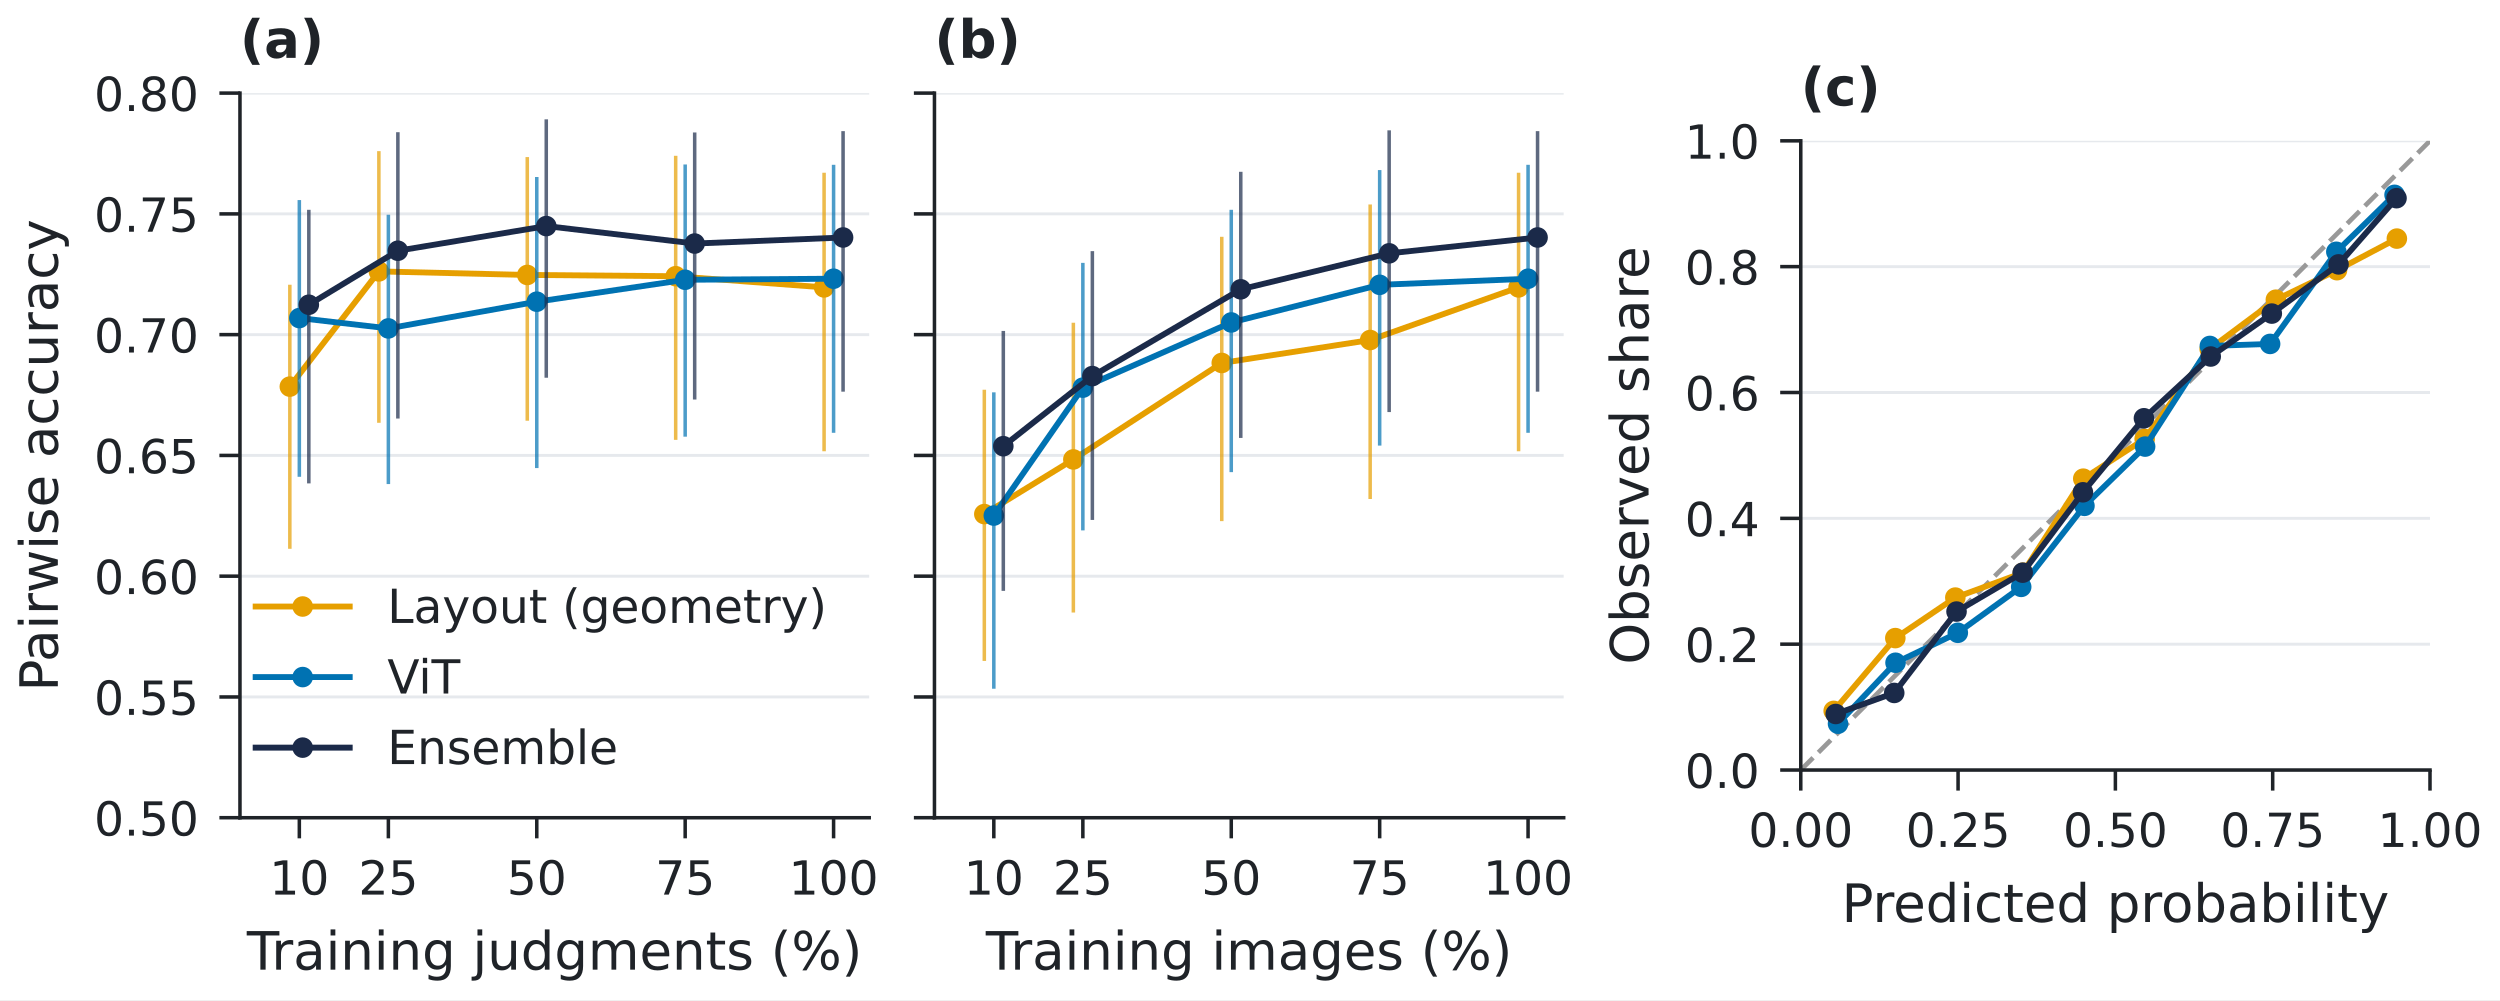
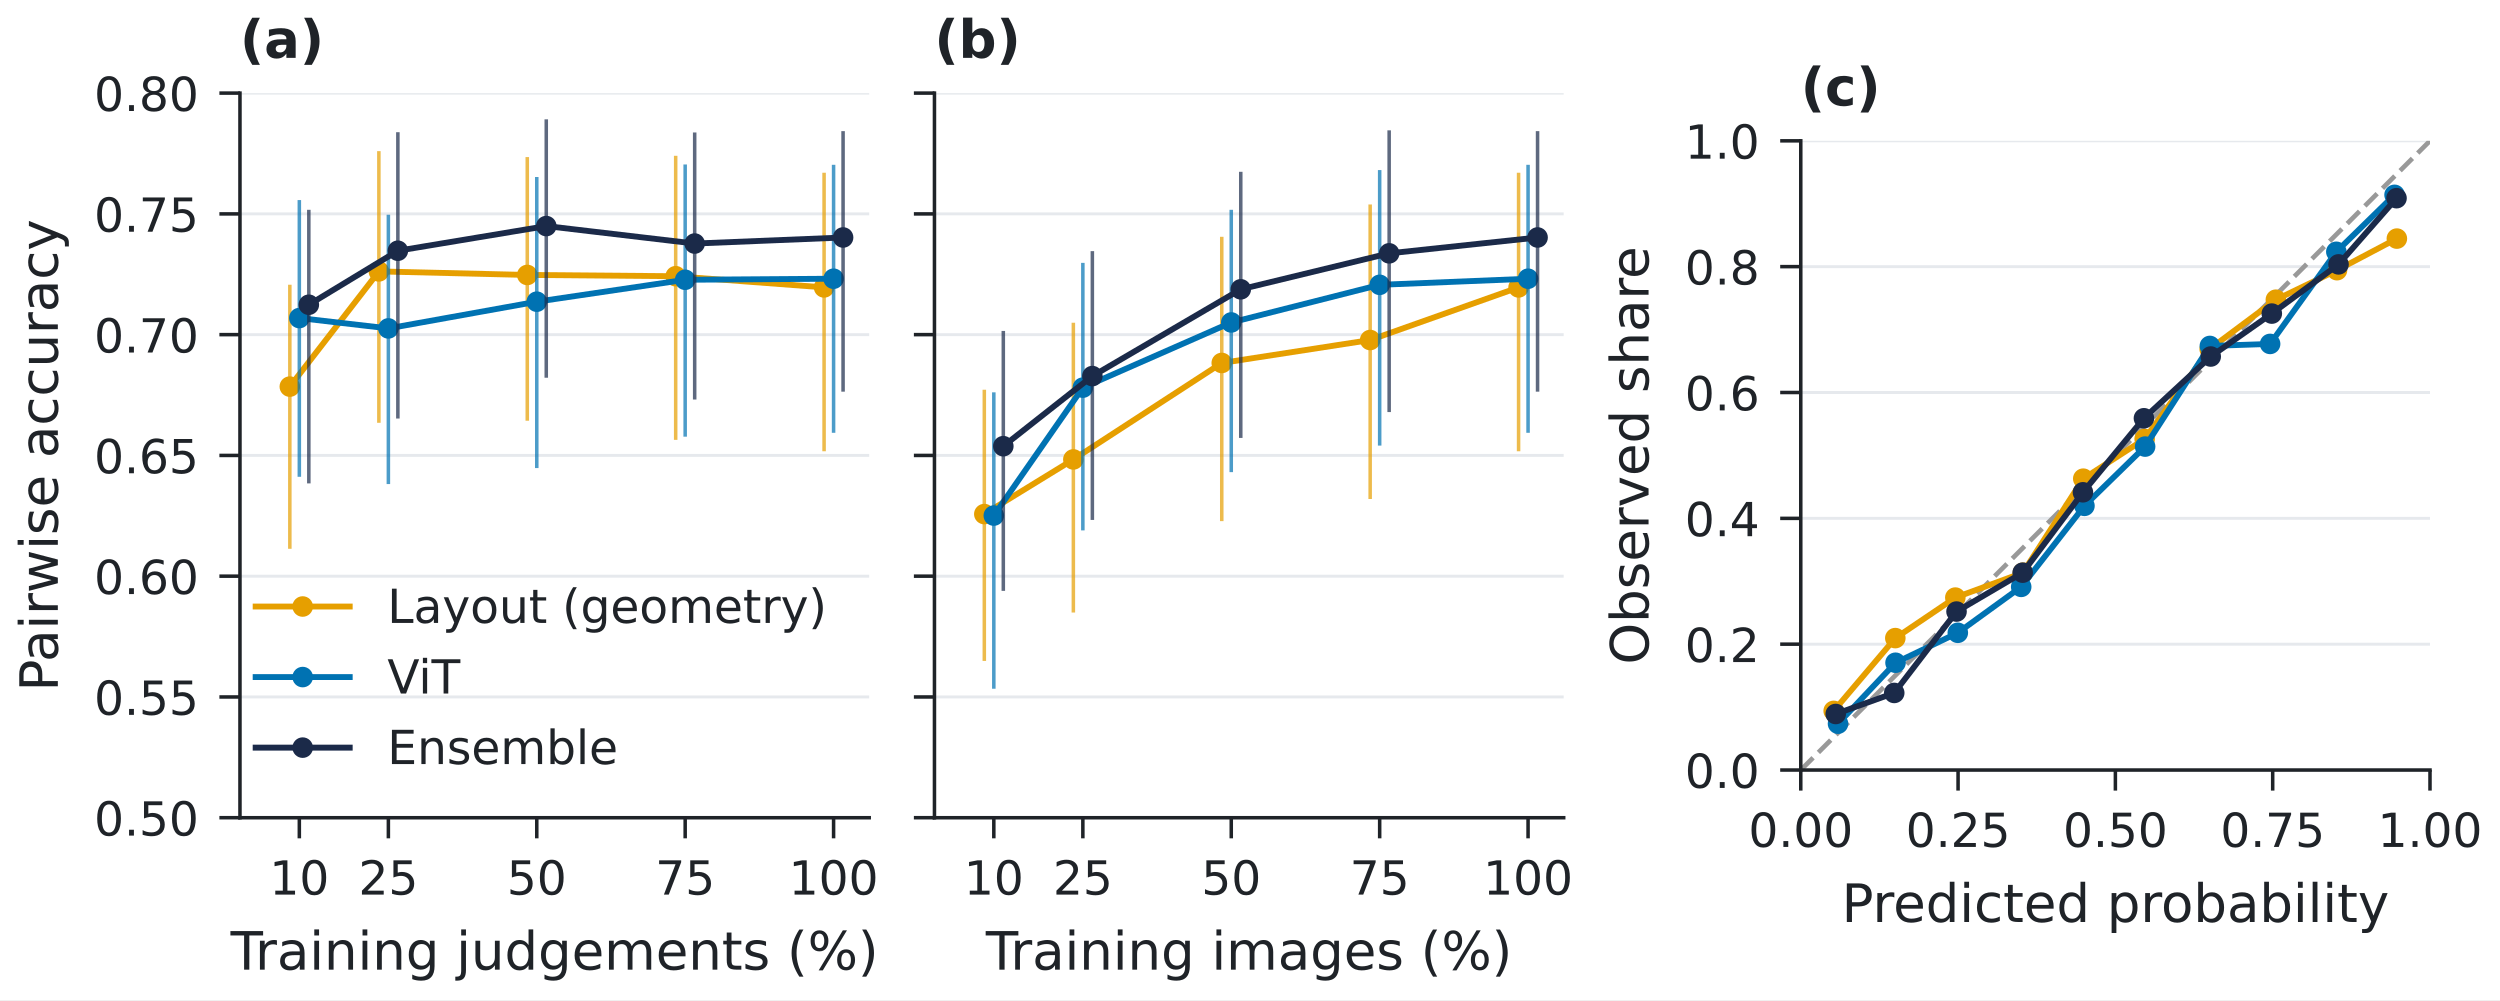
<svg xmlns="http://www.w3.org/2000/svg" xmlns:xlink="http://www.w3.org/1999/xlink" width="425.197pt" height="170.079pt" viewBox="0 0 425.197 170.079" version="1.1">
  <defs>
    <style type="text/css">*{stroke-linejoin: round; stroke-linecap: butt}</style>
  </defs>
  <g id="figure_1">
    <g id="patch_1">
      <path d="M 0 170.079  L 425.197 170.079  L 425.197 0  L 0 0  z " style="fill: #ffffff" />
    </g>
    <g id="axes_1">
      <g id="patch_2">
        <path d="M 40.813 139.078  L 147.832 139.078  L 147.832 15.839  L 40.813 15.839  z " style="fill: #ffffff" />
      </g>
      <g id="matplotlib.axis_1">
        <g id="xtick_1">
          <g id="line2d_1">
            <defs>
              <path id="mc6955b4640" d="M 0 0  L 0 3.5  " style="stroke: #1f2328; stroke-width: 0.6" />
            </defs>
            <g>
              <use xlink:href="#mc6955b4640" x="50.91" y="139.078" style="fill: #1f2328; stroke: #1f2328; stroke-width: 0.6" />
            </g>
          </g>
          <g id="text_1">
            <text style="font-size: 8px; font-family: 'DejaVu Sans'; text-anchor: middle; fill: #1f2328" x="50.91" y="152.156" transform="rotate(-0 50.90956 152.1559)">10</text>
          </g>
        </g>
        <g id="xtick_2">
          <g id="line2d_2">
            <g>
              <use xlink:href="#mc6955b4640" x="66.054" y="139.078" style="fill: #1f2328; stroke: #1f2328; stroke-width: 0.6" />
            </g>
          </g>
          <g id="text_2">
            <text style="font-size: 8px; font-family: 'DejaVu Sans'; text-anchor: middle; fill: #1f2328" x="66.054" y="152.156" transform="rotate(-0 66.05374 152.1559)">25</text>
          </g>
        </g>
        <g id="xtick_3">
          <g id="line2d_3">
            <g>
              <use xlink:href="#mc6955b4640" x="91.294" y="139.078" style="fill: #1f2328; stroke: #1f2328; stroke-width: 0.6" />
            </g>
          </g>
          <g id="text_3">
            <text style="font-size: 8px; font-family: 'DejaVu Sans'; text-anchor: middle; fill: #1f2328" x="91.294" y="152.156" transform="rotate(-0 91.29403 152.1559)">50</text>
          </g>
        </g>
        <g id="xtick_4">
          <g id="line2d_4">
            <g>
              <use xlink:href="#mc6955b4640" x="116.534" y="139.078" style="fill: #1f2328; stroke: #1f2328; stroke-width: 0.6" />
            </g>
          </g>
          <g id="text_4">
            <text style="font-size: 8px; font-family: 'DejaVu Sans'; text-anchor: middle; fill: #1f2328" x="116.534" y="152.156" transform="rotate(-0 116.5343 152.1559)">75</text>
          </g>
        </g>
        <g id="xtick_5">
          <g id="line2d_5">
            <g>
              <use xlink:href="#mc6955b4640" x="141.775" y="139.078" style="fill: #1f2328; stroke: #1f2328; stroke-width: 0.6" />
            </g>
          </g>
          <g id="text_5">
            <text style="font-size: 8px; font-family: 'DejaVu Sans'; text-anchor: middle; fill: #1f2328" x="141.775" y="152.156" transform="rotate(-0 141.7746 152.1559)">100</text>
          </g>
        </g>
        <g id="text_6">
-           <text style="font-size: 9px; font-family: 'DejaVu Sans'; text-anchor: middle; fill: #1f2328" x="94.323" y="164.916" transform="rotate(-0 94.32286 164.9164)">Training judgments (%)</text>
+           <text style="font-size: 9px; font-family: 'DejaVu Sans'; text-anchor: middle; fill: #1f2328" x="94.323" y="164.916" transform="rotate(-0 94.32286 164.9164)">Training judgements (%)</text>
        </g>
      </g>
      <g id="matplotlib.axis_2">
        <g id="ytick_1">
          <g id="line2d_6">
            <path d="M 40.813 139.078  L 147.832 139.078  " clip-path="url(#p3255c8ceb2)" style="fill: none; stroke: #e6e9ed; stroke-width: 0.5; stroke-linecap: square" />
          </g>
          <g id="line2d_7">
            <defs>
              <path id="m5b5fa22efd" d="M 0 0  L -3.5 0  " style="stroke: #1f2328; stroke-width: 0.6" />
            </defs>
            <g>
              <use xlink:href="#m5b5fa22efd" x="40.813" y="139.078" style="fill: #1f2328; stroke: #1f2328; stroke-width: 0.6" />
            </g>
          </g>
          <g id="text_7">
            <text style="font-size: 8px; font-family: 'DejaVu Sans'; text-anchor: end; fill: #1f2328" x="33.813" y="142.117" transform="rotate(-0 33.81344 142.1169)">0.50</text>
          </g>
        </g>
        <g id="ytick_2">
          <g id="line2d_8">
            <path d="M 40.813 118.538  L 147.832 118.538  " clip-path="url(#p3255c8ceb2)" style="fill: none; stroke: #e6e9ed; stroke-width: 0.5; stroke-linecap: square" />
          </g>
          <g id="line2d_9">
            <g>
              <use xlink:href="#m5b5fa22efd" x="40.813" y="118.538" style="fill: #1f2328; stroke: #1f2328; stroke-width: 0.6" />
            </g>
          </g>
          <g id="text_8">
            <text style="font-size: 8px; font-family: 'DejaVu Sans'; text-anchor: end; fill: #1f2328" x="33.813" y="121.577" transform="rotate(-0 33.81344 121.577)">0.55</text>
          </g>
        </g>
        <g id="ytick_3">
          <g id="line2d_10">
            <path d="M 40.813 97.998  L 147.832 97.998  " clip-path="url(#p3255c8ceb2)" style="fill: none; stroke: #e6e9ed; stroke-width: 0.5; stroke-linecap: square" />
          </g>
          <g id="line2d_11">
            <g>
              <use xlink:href="#m5b5fa22efd" x="40.813" y="97.998" style="fill: #1f2328; stroke: #1f2328; stroke-width: 0.6" />
            </g>
          </g>
          <g id="text_9">
            <text style="font-size: 8px; font-family: 'DejaVu Sans'; text-anchor: end; fill: #1f2328" x="33.813" y="101.037" transform="rotate(-0 33.81344 101.0372)">0.60</text>
          </g>
        </g>
        <g id="ytick_4">
          <g id="line2d_12">
            <path d="M 40.813 77.458  L 147.832 77.458  " clip-path="url(#p3255c8ceb2)" style="fill: none; stroke: #e6e9ed; stroke-width: 0.5; stroke-linecap: square" />
          </g>
          <g id="line2d_13">
            <g>
              <use xlink:href="#m5b5fa22efd" x="40.813" y="77.458" style="fill: #1f2328; stroke: #1f2328; stroke-width: 0.6" />
            </g>
          </g>
          <g id="text_10">
            <text style="font-size: 8px; font-family: 'DejaVu Sans'; text-anchor: end; fill: #1f2328" x="33.813" y="80.497" transform="rotate(-0 33.81344 80.49738)">0.65</text>
          </g>
        </g>
        <g id="ytick_5">
          <g id="line2d_14">
            <path d="M 40.813 56.918  L 147.832 56.918  " clip-path="url(#p3255c8ceb2)" style="fill: none; stroke: #e6e9ed; stroke-width: 0.5; stroke-linecap: square" />
          </g>
          <g id="line2d_15">
            <g>
              <use xlink:href="#m5b5fa22efd" x="40.813" y="56.918" style="fill: #1f2328; stroke: #1f2328; stroke-width: 0.6" />
            </g>
          </g>
          <g id="text_11">
            <text style="font-size: 8px; font-family: 'DejaVu Sans'; text-anchor: end; fill: #1f2328" x="33.813" y="59.958" transform="rotate(-0 33.81344 59.95755)">0.70</text>
          </g>
        </g>
        <g id="ytick_6">
          <g id="line2d_16">
            <path d="M 40.813 36.379  L 147.832 36.379  " clip-path="url(#p3255c8ceb2)" style="fill: none; stroke: #e6e9ed; stroke-width: 0.5; stroke-linecap: square" />
          </g>
          <g id="line2d_17">
            <g>
              <use xlink:href="#m5b5fa22efd" x="40.813" y="36.379" style="fill: #1f2328; stroke: #1f2328; stroke-width: 0.6" />
            </g>
          </g>
          <g id="text_12">
            <text style="font-size: 8px; font-family: 'DejaVu Sans'; text-anchor: end; fill: #1f2328" x="33.813" y="39.418" transform="rotate(-0 33.81344 39.41772)">0.75</text>
          </g>
        </g>
        <g id="ytick_7">
          <g id="line2d_18">
            <path d="M 40.813 15.839  L 147.832 15.839  " clip-path="url(#p3255c8ceb2)" style="fill: none; stroke: #e6e9ed; stroke-width: 0.5; stroke-linecap: square" />
          </g>
          <g id="line2d_19">
            <g>
              <use xlink:href="#m5b5fa22efd" x="40.813" y="15.839" style="fill: #1f2328; stroke: #1f2328; stroke-width: 0.6" />
            </g>
          </g>
          <g id="text_13">
            <text style="font-size: 8px; font-family: 'DejaVu Sans'; text-anchor: end; fill: #1f2328" x="33.813" y="18.878" transform="rotate(-0 33.81344 18.8779)">0.80</text>
          </g>
        </g>
        <g id="text_14">
          <text style="font-size: 9px; font-family: 'DejaVu Sans'; text-anchor: middle; fill: #1f2328" x="9.839" y="77.458" transform="rotate(-90 9.838834 77.45831)">Pairwise accuracy</text>
        </g>
      </g>
      <g id="LineCollection_1">
        <path d="M 49.294 93.34  L 49.294 48.427  " clip-path="url(#p3255c8ceb2)" style="fill: none; stroke: #e69f00; stroke-opacity: 0.7; stroke-width: 0.6" />
        <path d="M 64.438 71.907  L 64.438 25.708  " clip-path="url(#p3255c8ceb2)" style="fill: none; stroke: #e69f00; stroke-opacity: 0.7; stroke-width: 0.6" />
        <path d="M 89.679 71.56  L 89.679 26.715  " clip-path="url(#p3255c8ceb2)" style="fill: none; stroke: #e69f00; stroke-opacity: 0.7; stroke-width: 0.6" />
        <path d="M 114.919 74.808  L 114.919 26.498  " clip-path="url(#p3255c8ceb2)" style="fill: none; stroke: #e69f00; stroke-opacity: 0.7; stroke-width: 0.6" />
        <path d="M 140.159 76.747  L 140.159 29.378  " clip-path="url(#p3255c8ceb2)" style="fill: none; stroke: #e69f00; stroke-opacity: 0.7; stroke-width: 0.6" />
      </g>
      <g id="line2d_20">
        <path d="M 49.294 65.754  L 64.438 46.16  L 89.679 46.764  L 114.919 46.978  L 140.159 48.882  " clip-path="url(#p3255c8ceb2)" style="fill: none; stroke: #e69f00; stroke-linecap: square" />
        <defs>
          <path id="mda18d4e50c" d="M 0 1.25  C 0.332 1.25 0.649 1.118 0.884 0.884  C 1.118 0.649 1.25 0.332 1.25 0  C 1.25 -0.332 1.118 -0.649 0.884 -0.884  C 0.649 -1.118 0.332 -1.25 0 -1.25  C -0.332 -1.25 -0.649 -1.118 -0.884 -0.884  C -1.118 -0.649 -1.25 -0.332 -1.25 0  C -1.25 0.332 -1.118 0.649 -0.884 0.884  C -0.649 1.118 -0.332 1.25 0 1.25  z " style="stroke: #e69f00" />
        </defs>
        <g clip-path="url(#p3255c8ceb2)">
          <use xlink:href="#mda18d4e50c" x="49.294" y="65.754" style="fill: #e69f00; stroke: #e69f00" />
          <use xlink:href="#mda18d4e50c" x="64.438" y="46.16" style="fill: #e69f00; stroke: #e69f00" />
          <use xlink:href="#mda18d4e50c" x="89.679" y="46.764" style="fill: #e69f00; stroke: #e69f00" />
          <use xlink:href="#mda18d4e50c" x="114.919" y="46.978" style="fill: #e69f00; stroke: #e69f00" />
          <use xlink:href="#mda18d4e50c" x="140.159" y="48.882" style="fill: #e69f00; stroke: #e69f00" />
        </g>
      </g>
      <g id="LineCollection_2">
        <path d="M 50.91 81.091  L 50.91 34.032  " clip-path="url(#p3255c8ceb2)" style="fill: none; stroke: #0072b2; stroke-opacity: 0.7; stroke-width: 0.6" />
        <path d="M 66.054 82.335  L 66.054 36.524  " clip-path="url(#p3255c8ceb2)" style="fill: none; stroke: #0072b2; stroke-opacity: 0.7; stroke-width: 0.6" />
        <path d="M 91.294 79.612  L 91.294 30.101  " clip-path="url(#p3255c8ceb2)" style="fill: none; stroke: #0072b2; stroke-opacity: 0.7; stroke-width: 0.6" />
        <path d="M 116.534 74.273  L 116.534 27.969  " clip-path="url(#p3255c8ceb2)" style="fill: none; stroke: #0072b2; stroke-opacity: 0.7; stroke-width: 0.6" />
        <path d="M 141.775 73.608  L 141.775 28.033  " clip-path="url(#p3255c8ceb2)" style="fill: none; stroke: #0072b2; stroke-opacity: 0.7; stroke-width: 0.6" />
      </g>
      <g id="line2d_21">
        <path d="M 50.91 54.096  L 66.054 55.855  L 91.294 51.311  L 116.534 47.583  L 141.775 47.405  " clip-path="url(#p3255c8ceb2)" style="fill: none; stroke: #0072b2; stroke-linecap: square" />
        <defs>
          <path id="m1de27c2cc3" d="M 0 1.25  C 0.332 1.25 0.649 1.118 0.884 0.884  C 1.118 0.649 1.25 0.332 1.25 0  C 1.25 -0.332 1.118 -0.649 0.884 -0.884  C 0.649 -1.118 0.332 -1.25 0 -1.25  C -0.332 -1.25 -0.649 -1.118 -0.884 -0.884  C -1.118 -0.649 -1.25 -0.332 -1.25 0  C -1.25 0.332 -1.118 0.649 -0.884 0.884  C -0.649 1.118 -0.332 1.25 0 1.25  z " style="stroke: #0072b2" />
        </defs>
        <g clip-path="url(#p3255c8ceb2)">
          <use xlink:href="#m1de27c2cc3" x="50.91" y="54.096" style="fill: #0072b2; stroke: #0072b2" />
          <use xlink:href="#m1de27c2cc3" x="66.054" y="55.855" style="fill: #0072b2; stroke: #0072b2" />
          <use xlink:href="#m1de27c2cc3" x="91.294" y="51.311" style="fill: #0072b2; stroke: #0072b2" />
          <use xlink:href="#m1de27c2cc3" x="116.534" y="47.583" style="fill: #0072b2; stroke: #0072b2" />
          <use xlink:href="#m1de27c2cc3" x="141.775" y="47.405" style="fill: #0072b2; stroke: #0072b2" />
        </g>
      </g>
      <g id="LineCollection_3">
        <path d="M 52.525 82.215  L 52.525 35.688  " clip-path="url(#p3255c8ceb2)" style="fill: none; stroke: #1b2a49; stroke-opacity: 0.7; stroke-width: 0.6" />
        <path d="M 67.669 71.178  L 67.669 22.482  " clip-path="url(#p3255c8ceb2)" style="fill: none; stroke: #1b2a49; stroke-opacity: 0.7; stroke-width: 0.6" />
        <path d="M 92.909 64.25  L 92.909 20.3  " clip-path="url(#p3255c8ceb2)" style="fill: none; stroke: #1b2a49; stroke-opacity: 0.7; stroke-width: 0.6" />
        <path d="M 118.15 67.954  L 118.15 22.526  " clip-path="url(#p3255c8ceb2)" style="fill: none; stroke: #1b2a49; stroke-opacity: 0.7; stroke-width: 0.6" />
        <path d="M 143.39 66.616  L 143.39 22.307  " clip-path="url(#p3255c8ceb2)" style="fill: none; stroke: #1b2a49; stroke-opacity: 0.7; stroke-width: 0.6" />
      </g>
      <g id="line2d_22">
        <path d="M 52.525 51.83  L 67.669 42.645  L 92.909 38.449  L 118.15 41.422  L 143.39 40.391  " clip-path="url(#p3255c8ceb2)" style="fill: none; stroke: #1b2a49; stroke-linecap: square" />
        <defs>
          <path id="mbcca151c59" d="M 0 1.25  C 0.332 1.25 0.649 1.118 0.884 0.884  C 1.118 0.649 1.25 0.332 1.25 0  C 1.25 -0.332 1.118 -0.649 0.884 -0.884  C 0.649 -1.118 0.332 -1.25 0 -1.25  C -0.332 -1.25 -0.649 -1.118 -0.884 -0.884  C -1.118 -0.649 -1.25 -0.332 -1.25 0  C -1.25 0.332 -1.118 0.649 -0.884 0.884  C -0.649 1.118 -0.332 1.25 0 1.25  z " style="stroke: #1b2a49" />
        </defs>
        <g clip-path="url(#p3255c8ceb2)">
          <use xlink:href="#mbcca151c59" x="52.525" y="51.83" style="fill: #1b2a49; stroke: #1b2a49" />
          <use xlink:href="#mbcca151c59" x="67.669" y="42.645" style="fill: #1b2a49; stroke: #1b2a49" />
          <use xlink:href="#mbcca151c59" x="92.909" y="38.449" style="fill: #1b2a49; stroke: #1b2a49" />
          <use xlink:href="#mbcca151c59" x="118.15" y="41.422" style="fill: #1b2a49; stroke: #1b2a49" />
          <use xlink:href="#mbcca151c59" x="143.39" y="40.391" style="fill: #1b2a49; stroke: #1b2a49" />
        </g>
      </g>
      <g id="patch_3">
        <path d="M 40.813 139.078  L 40.813 15.839  " style="fill: none; stroke: #1f2328; stroke-width: 0.6; stroke-linejoin: miter; stroke-linecap: square" />
      </g>
      <g id="patch_4">
        <path d="M 40.813 139.078  L 147.832 139.078  " style="fill: none; stroke: #1f2328; stroke-width: 0.6; stroke-linejoin: miter; stroke-linecap: square" />
      </g>
      <g id="text_15">
        <text style="font-weight: 700; font-size: 9px; font-family: 'DejaVu Sans'; text-anchor: start; fill: #1f2328" x="40.813" y="9.839" transform="rotate(-0 40.81344 9.838834)">(a)</text>
      </g>
      <g id="legend_1">
        <g id="line2d_23">
          <path d="M 43.48 103.155  L 51.48 103.155  L 59.48 103.155  " style="fill: none; stroke: #e69f00; stroke-linecap: square" />
          <g>
            <use xlink:href="#mda18d4e50c" x="51.48" y="103.155" style="fill: #e69f00; stroke: #e69f00" />
          </g>
        </g>
        <g id="text_16">
          <text style="font-size: 8px; font-family: 'DejaVu Sans'; text-anchor: start; fill: #1f2328" x="65.88" y="105.955" transform="rotate(-0 65.87978 105.9547)">Layout (geometry)</text>
        </g>
        <g id="line2d_24">
          <path d="M 43.48 115.155  L 51.48 115.155  L 59.48 115.155  " style="fill: none; stroke: #0072b2; stroke-linecap: square" />
          <g>
            <use xlink:href="#m1de27c2cc3" x="51.48" y="115.155" style="fill: #0072b2; stroke: #0072b2" />
          </g>
        </g>
        <g id="text_17">
          <text style="font-size: 8px; font-family: 'DejaVu Sans'; text-anchor: start; fill: #1f2328" x="65.88" y="117.955" transform="rotate(-0 65.87978 117.9553)">ViT</text>
        </g>
        <g id="line2d_25">
          <path d="M 43.48 127.156  L 51.48 127.156  L 59.48 127.156  " style="fill: none; stroke: #1b2a49; stroke-linecap: square" />
          <g>
            <use xlink:href="#mbcca151c59" x="51.48" y="127.156" style="fill: #1b2a49; stroke: #1b2a49" />
          </g>
        </g>
        <g id="text_18">
          <text style="font-size: 8px; font-family: 'DejaVu Sans'; text-anchor: start; fill: #1f2328" x="65.88" y="129.956" transform="rotate(-0 65.87978 129.9559)">Ensemble</text>
        </g>
      </g>
    </g>
    <g id="axes_2">
      <g id="patch_5">
        <path d="M 158.931 139.078  L 265.95 139.078  L 265.95 15.839  L 158.931 15.839  z " style="fill: #ffffff" />
      </g>
      <g id="matplotlib.axis_3">
        <g id="xtick_6">
          <g id="line2d_26">
            <g>
              <use xlink:href="#mc6955b4640" x="169.027" y="139.078" style="fill: #1f2328; stroke: #1f2328; stroke-width: 0.6" />
            </g>
          </g>
          <g id="text_19">
            <text style="font-size: 8px; font-family: 'DejaVu Sans'; text-anchor: middle; fill: #1f2328" x="169.027" y="152.156" transform="rotate(-0 169.027 152.1559)">10</text>
          </g>
        </g>
        <g id="xtick_7">
          <g id="line2d_27">
            <g>
              <use xlink:href="#mc6955b4640" x="184.171" y="139.078" style="fill: #1f2328; stroke: #1f2328; stroke-width: 0.6" />
            </g>
          </g>
          <g id="text_20">
            <text style="font-size: 8px; font-family: 'DejaVu Sans'; text-anchor: middle; fill: #1f2328" x="184.171" y="152.156" transform="rotate(-0 184.1712 152.1559)">25</text>
          </g>
        </g>
        <g id="xtick_8">
          <g id="line2d_28">
            <g>
              <use xlink:href="#mc6955b4640" x="209.411" y="139.078" style="fill: #1f2328; stroke: #1f2328; stroke-width: 0.6" />
            </g>
          </g>
          <g id="text_21">
            <text style="font-size: 8px; font-family: 'DejaVu Sans'; text-anchor: middle; fill: #1f2328" x="209.411" y="152.156" transform="rotate(-0 209.4115 152.1559)">50</text>
          </g>
        </g>
        <g id="xtick_9">
          <g id="line2d_29">
            <g>
              <use xlink:href="#mc6955b4640" x="234.652" y="139.078" style="fill: #1f2328; stroke: #1f2328; stroke-width: 0.6" />
            </g>
          </g>
          <g id="text_22">
            <text style="font-size: 8px; font-family: 'DejaVu Sans'; text-anchor: middle; fill: #1f2328" x="234.652" y="152.156" transform="rotate(-0 234.6518 152.1559)">75</text>
          </g>
        </g>
        <g id="xtick_10">
          <g id="line2d_30">
            <g>
              <use xlink:href="#mc6955b4640" x="259.892" y="139.078" style="fill: #1f2328; stroke: #1f2328; stroke-width: 0.6" />
            </g>
          </g>
          <g id="text_23">
            <text style="font-size: 8px; font-family: 'DejaVu Sans'; text-anchor: middle; fill: #1f2328" x="259.892" y="152.156" transform="rotate(-0 259.892 152.1559)">100</text>
          </g>
        </g>
        <g id="text_24">
          <text style="font-size: 9px; font-family: 'DejaVu Sans'; text-anchor: middle; fill: #1f2328" x="212.44" y="164.916" transform="rotate(-0 212.4403 164.9164)">Training images (%)</text>
        </g>
      </g>
      <g id="matplotlib.axis_4">
        <g id="ytick_8">
          <g id="line2d_31">
            <path d="M 158.931 139.078  L 265.95 139.078  " clip-path="url(#pda4d40e7d6)" style="fill: none; stroke: #e6e9ed; stroke-width: 0.5; stroke-linecap: square" />
          </g>
          <g id="line2d_32">
            <g>
              <use xlink:href="#m5b5fa22efd" x="158.931" y="139.078" style="fill: #1f2328; stroke: #1f2328; stroke-width: 0.6" />
            </g>
          </g>
        </g>
        <g id="ytick_9">
          <g id="line2d_33">
            <path d="M 158.931 118.538  L 265.95 118.538  " clip-path="url(#pda4d40e7d6)" style="fill: none; stroke: #e6e9ed; stroke-width: 0.5; stroke-linecap: square" />
          </g>
          <g id="line2d_34">
            <g>
              <use xlink:href="#m5b5fa22efd" x="158.931" y="118.538" style="fill: #1f2328; stroke: #1f2328; stroke-width: 0.6" />
            </g>
          </g>
        </g>
        <g id="ytick_10">
          <g id="line2d_35">
            <path d="M 158.931 97.998  L 265.95 97.998  " clip-path="url(#pda4d40e7d6)" style="fill: none; stroke: #e6e9ed; stroke-width: 0.5; stroke-linecap: square" />
          </g>
          <g id="line2d_36">
            <g>
              <use xlink:href="#m5b5fa22efd" x="158.931" y="97.998" style="fill: #1f2328; stroke: #1f2328; stroke-width: 0.6" />
            </g>
          </g>
        </g>
        <g id="ytick_11">
          <g id="line2d_37">
            <path d="M 158.931 77.458  L 265.95 77.458  " clip-path="url(#pda4d40e7d6)" style="fill: none; stroke: #e6e9ed; stroke-width: 0.5; stroke-linecap: square" />
          </g>
          <g id="line2d_38">
            <g>
              <use xlink:href="#m5b5fa22efd" x="158.931" y="77.458" style="fill: #1f2328; stroke: #1f2328; stroke-width: 0.6" />
            </g>
          </g>
        </g>
        <g id="ytick_12">
          <g id="line2d_39">
            <path d="M 158.931 56.918  L 265.95 56.918  " clip-path="url(#pda4d40e7d6)" style="fill: none; stroke: #e6e9ed; stroke-width: 0.5; stroke-linecap: square" />
          </g>
          <g id="line2d_40">
            <g>
              <use xlink:href="#m5b5fa22efd" x="158.931" y="56.918" style="fill: #1f2328; stroke: #1f2328; stroke-width: 0.6" />
            </g>
          </g>
        </g>
        <g id="ytick_13">
          <g id="line2d_41">
            <path d="M 158.931 36.379  L 265.95 36.379  " clip-path="url(#pda4d40e7d6)" style="fill: none; stroke: #e6e9ed; stroke-width: 0.5; stroke-linecap: square" />
          </g>
          <g id="line2d_42">
            <g>
              <use xlink:href="#m5b5fa22efd" x="158.931" y="36.379" style="fill: #1f2328; stroke: #1f2328; stroke-width: 0.6" />
            </g>
          </g>
        </g>
        <g id="ytick_14">
          <g id="line2d_43">
            <path d="M 158.931 15.839  L 265.95 15.839  " clip-path="url(#pda4d40e7d6)" style="fill: none; stroke: #e6e9ed; stroke-width: 0.5; stroke-linecap: square" />
          </g>
          <g id="line2d_44">
            <g>
              <use xlink:href="#m5b5fa22efd" x="158.931" y="15.839" style="fill: #1f2328; stroke: #1f2328; stroke-width: 0.6" />
            </g>
          </g>
        </g>
      </g>
      <g id="LineCollection_4">
        <path d="M 167.412 112.406  L 167.412 66.291  " clip-path="url(#pda4d40e7d6)" style="fill: none; stroke: #e69f00; stroke-opacity: 0.7; stroke-width: 0.6" />
        <path d="M 182.556 104.175  L 182.556 54.891  " clip-path="url(#pda4d40e7d6)" style="fill: none; stroke: #e69f00; stroke-opacity: 0.7; stroke-width: 0.6" />
        <path d="M 207.796 88.632  L 207.796 40.273  " clip-path="url(#pda4d40e7d6)" style="fill: none; stroke: #e69f00; stroke-opacity: 0.7; stroke-width: 0.6" />
        <path d="M 233.036 84.873  L 233.036 34.77  " clip-path="url(#pda4d40e7d6)" style="fill: none; stroke: #e69f00; stroke-opacity: 0.7; stroke-width: 0.6" />
        <path d="M 258.277 76.747  L 258.277 29.378  " clip-path="url(#pda4d40e7d6)" style="fill: none; stroke: #e69f00; stroke-opacity: 0.7; stroke-width: 0.6" />
      </g>
      <g id="line2d_45">
        <path d="M 167.412 87.434  L 182.556 78.138  L 207.796 61.732  L 233.036 57.83  L 258.277 48.882  " clip-path="url(#pda4d40e7d6)" style="fill: none; stroke: #e69f00; stroke-linecap: square" />
        <g clip-path="url(#pda4d40e7d6)">
          <use xlink:href="#mda18d4e50c" x="167.412" y="87.434" style="fill: #e69f00; stroke: #e69f00" />
          <use xlink:href="#mda18d4e50c" x="182.556" y="78.138" style="fill: #e69f00; stroke: #e69f00" />
          <use xlink:href="#mda18d4e50c" x="207.796" y="61.732" style="fill: #e69f00; stroke: #e69f00" />
          <use xlink:href="#mda18d4e50c" x="233.036" y="57.83" style="fill: #e69f00; stroke: #e69f00" />
          <use xlink:href="#mda18d4e50c" x="258.277" y="48.882" style="fill: #e69f00; stroke: #e69f00" />
        </g>
      </g>
      <g id="LineCollection_5">
        <path d="M 169.027 117.141  L 169.027 66.724  " clip-path="url(#pda4d40e7d6)" style="fill: none; stroke: #0072b2; stroke-opacity: 0.7; stroke-width: 0.6" />
        <path d="M 184.171 90.211  L 184.171 44.703  " clip-path="url(#pda4d40e7d6)" style="fill: none; stroke: #0072b2; stroke-opacity: 0.7; stroke-width: 0.6" />
        <path d="M 209.411 80.3  L 209.411 35.684  " clip-path="url(#pda4d40e7d6)" style="fill: none; stroke: #0072b2; stroke-opacity: 0.7; stroke-width: 0.6" />
        <path d="M 234.652 75.787  L 234.652 28.928  " clip-path="url(#pda4d40e7d6)" style="fill: none; stroke: #0072b2; stroke-opacity: 0.7; stroke-width: 0.6" />
        <path d="M 259.892 73.608  L 259.892 28.033  " clip-path="url(#pda4d40e7d6)" style="fill: none; stroke: #0072b2; stroke-opacity: 0.7; stroke-width: 0.6" />
      </g>
      <g id="line2d_46">
        <path d="M 169.027 87.688  L 184.171 65.93  L 209.411 54.843  L 234.652 48.444  L 259.892 47.405  " clip-path="url(#pda4d40e7d6)" style="fill: none; stroke: #0072b2; stroke-linecap: square" />
        <g clip-path="url(#pda4d40e7d6)">
          <use xlink:href="#m1de27c2cc3" x="169.027" y="87.688" style="fill: #0072b2; stroke: #0072b2" />
          <use xlink:href="#m1de27c2cc3" x="184.171" y="65.93" style="fill: #0072b2; stroke: #0072b2" />
          <use xlink:href="#m1de27c2cc3" x="209.411" y="54.843" style="fill: #0072b2; stroke: #0072b2" />
          <use xlink:href="#m1de27c2cc3" x="234.652" y="48.444" style="fill: #0072b2; stroke: #0072b2" />
          <use xlink:href="#m1de27c2cc3" x="259.892" y="47.405" style="fill: #0072b2; stroke: #0072b2" />
        </g>
      </g>
      <g id="LineCollection_6">
        <path d="M 170.642 100.491  L 170.642 56.288  " clip-path="url(#pda4d40e7d6)" style="fill: none; stroke: #1b2a49; stroke-opacity: 0.7; stroke-width: 0.6" />
        <path d="M 185.787 88.429  L 185.787 42.712  " clip-path="url(#pda4d40e7d6)" style="fill: none; stroke: #1b2a49; stroke-opacity: 0.7; stroke-width: 0.6" />
        <path d="M 211.027 74.484  L 211.027 29.225  " clip-path="url(#pda4d40e7d6)" style="fill: none; stroke: #1b2a49; stroke-opacity: 0.7; stroke-width: 0.6" />
        <path d="M 236.267 70.082  L 236.267 22.172  " clip-path="url(#pda4d40e7d6)" style="fill: none; stroke: #1b2a49; stroke-opacity: 0.7; stroke-width: 0.6" />
        <path d="M 261.507 66.616  L 261.507 22.307  " clip-path="url(#pda4d40e7d6)" style="fill: none; stroke: #1b2a49; stroke-opacity: 0.7; stroke-width: 0.6" />
      </g>
      <g id="line2d_47">
        <path d="M 170.642 75.887  L 185.787 63.964  L 211.027 49.205  L 236.267 43.086  L 261.507 40.391  " clip-path="url(#pda4d40e7d6)" style="fill: none; stroke: #1b2a49; stroke-linecap: square" />
        <g clip-path="url(#pda4d40e7d6)">
          <use xlink:href="#mbcca151c59" x="170.642" y="75.887" style="fill: #1b2a49; stroke: #1b2a49" />
          <use xlink:href="#mbcca151c59" x="185.787" y="63.964" style="fill: #1b2a49; stroke: #1b2a49" />
          <use xlink:href="#mbcca151c59" x="211.027" y="49.205" style="fill: #1b2a49; stroke: #1b2a49" />
          <use xlink:href="#mbcca151c59" x="236.267" y="43.086" style="fill: #1b2a49; stroke: #1b2a49" />
          <use xlink:href="#mbcca151c59" x="261.507" y="40.391" style="fill: #1b2a49; stroke: #1b2a49" />
        </g>
      </g>
      <g id="patch_6">
        <path d="M 158.931 139.078  L 158.931 15.839  " style="fill: none; stroke: #1f2328; stroke-width: 0.6; stroke-linejoin: miter; stroke-linecap: square" />
      </g>
      <g id="patch_7">
        <path d="M 158.931 139.078  L 265.95 139.078  " style="fill: none; stroke: #1f2328; stroke-width: 0.6; stroke-linejoin: miter; stroke-linecap: square" />
      </g>
      <g id="text_25">
        <text style="font-weight: 700; font-size: 9px; font-family: 'DejaVu Sans'; text-anchor: start; fill: #1f2328" x="158.931" y="9.839" transform="rotate(-0 158.9309 9.838834)">(b)</text>
      </g>
    </g>
    <g id="axes_3">
      <g id="patch_8">
        <path d="M 306.272 130.968  L 413.29 130.968  L 413.29 23.949  L 306.272 23.949  z " style="fill: #ffffff" />
      </g>
      <g id="matplotlib.axis_5">
        <g id="xtick_11">
          <g id="line2d_48">
            <g>
              <use xlink:href="#mc6955b4640" x="306.272" y="130.968" style="fill: #1f2328; stroke: #1f2328; stroke-width: 0.6" />
            </g>
          </g>
          <g id="text_26">
            <text style="font-size: 8px; font-family: 'DejaVu Sans'; text-anchor: middle; fill: #1f2328" x="306.272" y="144.046" transform="rotate(-0 306.2715 144.0459)">0.00</text>
          </g>
        </g>
        <g id="xtick_12">
          <g id="line2d_49">
            <g>
              <use xlink:href="#mc6955b4640" x="333.026" y="130.968" style="fill: #1f2328; stroke: #1f2328; stroke-width: 0.6" />
            </g>
          </g>
          <g id="text_27">
            <text style="font-size: 8px; font-family: 'DejaVu Sans'; text-anchor: middle; fill: #1f2328" x="333.026" y="144.046" transform="rotate(-0 333.0262 144.0459)">0.25</text>
          </g>
        </g>
        <g id="xtick_13">
          <g id="line2d_50">
            <g>
              <use xlink:href="#mc6955b4640" x="359.781" y="130.968" style="fill: #1f2328; stroke: #1f2328; stroke-width: 0.6" />
            </g>
          </g>
          <g id="text_28">
            <text style="font-size: 8px; font-family: 'DejaVu Sans'; text-anchor: middle; fill: #1f2328" x="359.781" y="144.046" transform="rotate(-0 359.7809 144.0459)">0.50</text>
          </g>
        </g>
        <g id="xtick_14">
          <g id="line2d_51">
            <g>
              <use xlink:href="#mc6955b4640" x="386.536" y="130.968" style="fill: #1f2328; stroke: #1f2328; stroke-width: 0.6" />
            </g>
          </g>
          <g id="text_29">
            <text style="font-size: 8px; font-family: 'DejaVu Sans'; text-anchor: middle; fill: #1f2328" x="386.536" y="144.046" transform="rotate(-0 386.5356 144.0459)">0.75</text>
          </g>
        </g>
        <g id="xtick_15">
          <g id="line2d_52">
            <g>
              <use xlink:href="#mc6955b4640" x="413.29" y="130.968" style="fill: #1f2328; stroke: #1f2328; stroke-width: 0.6" />
            </g>
          </g>
          <g id="text_30">
            <text style="font-size: 8px; font-family: 'DejaVu Sans'; text-anchor: middle; fill: #1f2328" x="413.29" y="144.046" transform="rotate(-0 413.2904 144.0459)">1.00</text>
          </g>
        </g>
        <g id="text_31">
          <text style="font-size: 9px; font-family: 'DejaVu Sans'; text-anchor: middle; fill: #1f2328" x="359.781" y="156.806" transform="rotate(-0 359.7809 156.8063)">Predicted probability</text>
        </g>
      </g>
      <g id="matplotlib.axis_6">
        <g id="ytick_15">
          <g id="line2d_53">
            <path d="M 306.272 130.968  L 413.29 130.968  " clip-path="url(#p571656489f)" style="fill: none; stroke: #e6e9ed; stroke-width: 0.5; stroke-linecap: square" />
          </g>
          <g id="line2d_54">
            <g>
              <use xlink:href="#m5b5fa22efd" x="306.272" y="130.968" style="fill: #1f2328; stroke: #1f2328; stroke-width: 0.6" />
            </g>
          </g>
          <g id="text_32">
            <text style="font-size: 8px; font-family: 'DejaVu Sans'; text-anchor: end; fill: #1f2328" x="299.272" y="134.007" transform="rotate(-0 299.2715 134.0068)">0.0</text>
          </g>
        </g>
        <g id="ytick_16">
          <g id="line2d_55">
            <path d="M 306.272 109.564  L 413.29 109.564  " clip-path="url(#p571656489f)" style="fill: none; stroke: #e6e9ed; stroke-width: 0.5; stroke-linecap: square" />
          </g>
          <g id="line2d_56">
            <g>
              <use xlink:href="#m5b5fa22efd" x="306.272" y="109.564" style="fill: #1f2328; stroke: #1f2328; stroke-width: 0.6" />
            </g>
          </g>
          <g id="text_33">
            <text style="font-size: 8px; font-family: 'DejaVu Sans'; text-anchor: end; fill: #1f2328" x="299.272" y="112.603" transform="rotate(-0 299.2715 112.603)">0.2</text>
          </g>
        </g>
        <g id="ytick_17">
          <g id="line2d_57">
            <path d="M 306.272 88.16  L 413.29 88.16  " clip-path="url(#p571656489f)" style="fill: none; stroke: #e6e9ed; stroke-width: 0.5; stroke-linecap: square" />
          </g>
          <g id="line2d_58">
            <g>
              <use xlink:href="#m5b5fa22efd" x="306.272" y="88.16" style="fill: #1f2328; stroke: #1f2328; stroke-width: 0.6" />
            </g>
          </g>
          <g id="text_34">
            <text style="font-size: 8px; font-family: 'DejaVu Sans'; text-anchor: end; fill: #1f2328" x="299.272" y="91.199" transform="rotate(-0 299.2715 91.19926)">0.4</text>
          </g>
        </g>
        <g id="ytick_18">
          <g id="line2d_59">
            <path d="M 306.272 66.756  L 413.29 66.756  " clip-path="url(#p571656489f)" style="fill: none; stroke: #e6e9ed; stroke-width: 0.5; stroke-linecap: square" />
          </g>
          <g id="line2d_60">
            <g>
              <use xlink:href="#m5b5fa22efd" x="306.272" y="66.756" style="fill: #1f2328; stroke: #1f2328; stroke-width: 0.6" />
            </g>
          </g>
          <g id="text_35">
            <text style="font-size: 8px; font-family: 'DejaVu Sans'; text-anchor: end; fill: #1f2328" x="299.272" y="69.795" transform="rotate(-0 299.2715 69.79549)">0.6</text>
          </g>
        </g>
        <g id="ytick_19">
          <g id="line2d_61">
            <path d="M 306.272 45.353  L 413.29 45.353  " clip-path="url(#p571656489f)" style="fill: none; stroke: #e6e9ed; stroke-width: 0.5; stroke-linecap: square" />
          </g>
          <g id="line2d_62">
            <g>
              <use xlink:href="#m5b5fa22efd" x="306.272" y="45.353" style="fill: #1f2328; stroke: #1f2328; stroke-width: 0.6" />
            </g>
          </g>
          <g id="text_36">
            <text style="font-size: 8px; font-family: 'DejaVu Sans'; text-anchor: end; fill: #1f2328" x="299.272" y="48.392" transform="rotate(-0 299.2715 48.39173)">0.8</text>
          </g>
        </g>
        <g id="ytick_20">
          <g id="line2d_63">
            <path d="M 306.272 23.949  L 413.29 23.949  " clip-path="url(#p571656489f)" style="fill: none; stroke: #e6e9ed; stroke-width: 0.5; stroke-linecap: square" />
          </g>
          <g id="line2d_64">
            <g>
              <use xlink:href="#m5b5fa22efd" x="306.272" y="23.949" style="fill: #1f2328; stroke: #1f2328; stroke-width: 0.6" />
            </g>
          </g>
          <g id="text_37">
            <text style="font-size: 8px; font-family: 'DejaVu Sans'; text-anchor: end; fill: #1f2328" x="299.272" y="26.988" transform="rotate(-0 299.2715 26.98796)">1.0</text>
          </g>
        </g>
        <g id="text_38">
          <text style="font-size: 9px; font-family: 'DejaVu Sans'; text-anchor: middle; fill: #1f2328" x="280.387" y="77.458" transform="rotate(-90 280.3869 77.45831)">Observed share</text>
        </g>
      </g>
      <g id="line2d_65">
        <path d="M 306.272 130.968  L 413.29 23.949  " clip-path="url(#p571656489f)" style="fill: none; stroke-dasharray: 2.96,1.28; stroke-dashoffset: 0; stroke: #999999; stroke-width: 0.8" />
      </g>
      <g id="line2d_66">
        <path d="M 311.872 120.905  L 322.353 108.528  L 332.56 101.637  L 344.05 97.405  L 354.318 81.413  L 364.76 74.661  L 375.82 59.36  L 387.075 50.972  L 397.473 45.954  L 407.655 40.581  " clip-path="url(#p571656489f)" style="fill: none; stroke: #e69f00; stroke-linecap: square" />
        <g clip-path="url(#p571656489f)">
          <use xlink:href="#mda18d4e50c" x="311.872" y="120.905" style="fill: #e69f00; stroke: #e69f00" />
          <use xlink:href="#mda18d4e50c" x="322.353" y="108.528" style="fill: #e69f00; stroke: #e69f00" />
          <use xlink:href="#mda18d4e50c" x="332.56" y="101.637" style="fill: #e69f00; stroke: #e69f00" />
          <use xlink:href="#mda18d4e50c" x="344.05" y="97.405" style="fill: #e69f00; stroke: #e69f00" />
          <use xlink:href="#mda18d4e50c" x="354.318" y="81.413" style="fill: #e69f00; stroke: #e69f00" />
          <use xlink:href="#mda18d4e50c" x="364.76" y="74.661" style="fill: #e69f00; stroke: #e69f00" />
          <use xlink:href="#mda18d4e50c" x="375.82" y="59.36" style="fill: #e69f00; stroke: #e69f00" />
          <use xlink:href="#mda18d4e50c" x="387.075" y="50.972" style="fill: #e69f00; stroke: #e69f00" />
          <use xlink:href="#mda18d4e50c" x="397.473" y="45.954" style="fill: #e69f00; stroke: #e69f00" />
          <use xlink:href="#mda18d4e50c" x="407.655" y="40.581" style="fill: #e69f00; stroke: #e69f00" />
        </g>
      </g>
      <g id="line2d_67">
        <path d="M 312.607 123.087  L 322.389 112.719  L 332.982 107.626  L 343.763 99.815  L 354.52 86.034  L 364.839 75.955  L 375.851 58.839  L 386.098 58.493  L 397.361 42.824  L 407.263 33.137  " clip-path="url(#p571656489f)" style="fill: none; stroke: #0072b2; stroke-linecap: square" />
        <g clip-path="url(#p571656489f)">
          <use xlink:href="#m1de27c2cc3" x="312.607" y="123.087" style="fill: #0072b2; stroke: #0072b2" />
          <use xlink:href="#m1de27c2cc3" x="322.389" y="112.719" style="fill: #0072b2; stroke: #0072b2" />
          <use xlink:href="#m1de27c2cc3" x="332.982" y="107.626" style="fill: #0072b2; stroke: #0072b2" />
          <use xlink:href="#m1de27c2cc3" x="343.763" y="99.815" style="fill: #0072b2; stroke: #0072b2" />
          <use xlink:href="#m1de27c2cc3" x="354.52" y="86.034" style="fill: #0072b2; stroke: #0072b2" />
          <use xlink:href="#m1de27c2cc3" x="364.839" y="75.955" style="fill: #0072b2; stroke: #0072b2" />
          <use xlink:href="#m1de27c2cc3" x="375.851" y="58.839" style="fill: #0072b2; stroke: #0072b2" />
          <use xlink:href="#m1de27c2cc3" x="386.098" y="58.493" style="fill: #0072b2; stroke: #0072b2" />
          <use xlink:href="#m1de27c2cc3" x="397.361" y="42.824" style="fill: #0072b2; stroke: #0072b2" />
          <use xlink:href="#m1de27c2cc3" x="407.263" y="33.137" style="fill: #0072b2; stroke: #0072b2" />
        </g>
      </g>
      <g id="line2d_68">
        <path d="M 312.217 121.435  L 322.169 117.854  L 332.764 104.013  L 344.015 97.402  L 354.263 83.73  L 364.638 71.137  L 375.998 60.636  L 386.386 53.334  L 397.733 44.965  L 407.596 33.707  " clip-path="url(#p571656489f)" style="fill: none; stroke: #1b2a49; stroke-linecap: square" />
        <g clip-path="url(#p571656489f)">
          <use xlink:href="#mbcca151c59" x="312.217" y="121.435" style="fill: #1b2a49; stroke: #1b2a49" />
          <use xlink:href="#mbcca151c59" x="322.169" y="117.854" style="fill: #1b2a49; stroke: #1b2a49" />
          <use xlink:href="#mbcca151c59" x="332.764" y="104.013" style="fill: #1b2a49; stroke: #1b2a49" />
          <use xlink:href="#mbcca151c59" x="344.015" y="97.402" style="fill: #1b2a49; stroke: #1b2a49" />
          <use xlink:href="#mbcca151c59" x="354.263" y="83.73" style="fill: #1b2a49; stroke: #1b2a49" />
          <use xlink:href="#mbcca151c59" x="364.638" y="71.137" style="fill: #1b2a49; stroke: #1b2a49" />
          <use xlink:href="#mbcca151c59" x="375.998" y="60.636" style="fill: #1b2a49; stroke: #1b2a49" />
          <use xlink:href="#mbcca151c59" x="386.386" y="53.334" style="fill: #1b2a49; stroke: #1b2a49" />
          <use xlink:href="#mbcca151c59" x="397.733" y="44.965" style="fill: #1b2a49; stroke: #1b2a49" />
          <use xlink:href="#mbcca151c59" x="407.596" y="33.707" style="fill: #1b2a49; stroke: #1b2a49" />
        </g>
      </g>
      <g id="patch_9">
        <path d="M 306.272 130.968  L 306.272 23.949  " style="fill: none; stroke: #1f2328; stroke-width: 0.6; stroke-linejoin: miter; stroke-linecap: square" />
      </g>
      <g id="patch_10">
        <path d="M 306.272 130.968  L 413.29 130.968  " style="fill: none; stroke: #1f2328; stroke-width: 0.6; stroke-linejoin: miter; stroke-linecap: square" />
      </g>
      <g id="text_39">
        <text style="font-weight: 700; font-size: 9px; font-family: 'DejaVu Sans'; text-anchor: start; fill: #1f2328" x="306.272" y="17.949" transform="rotate(-0 306.2715 17.9489)">(c)</text>
      </g>
    </g>
  </g>
  <defs>
    <clipPath id="p3255c8ceb2">
      <rect x="40.813" y="15.839" width="107.019" height="123.239" />
    </clipPath>
    <clipPath id="pda4d40e7d6">
      <rect x="158.931" y="15.839" width="107.019" height="123.239" />
    </clipPath>
    <clipPath id="p571656489f">
      <rect x="306.272" y="23.949" width="107.019" height="107.019" />
    </clipPath>
  </defs>
</svg>
